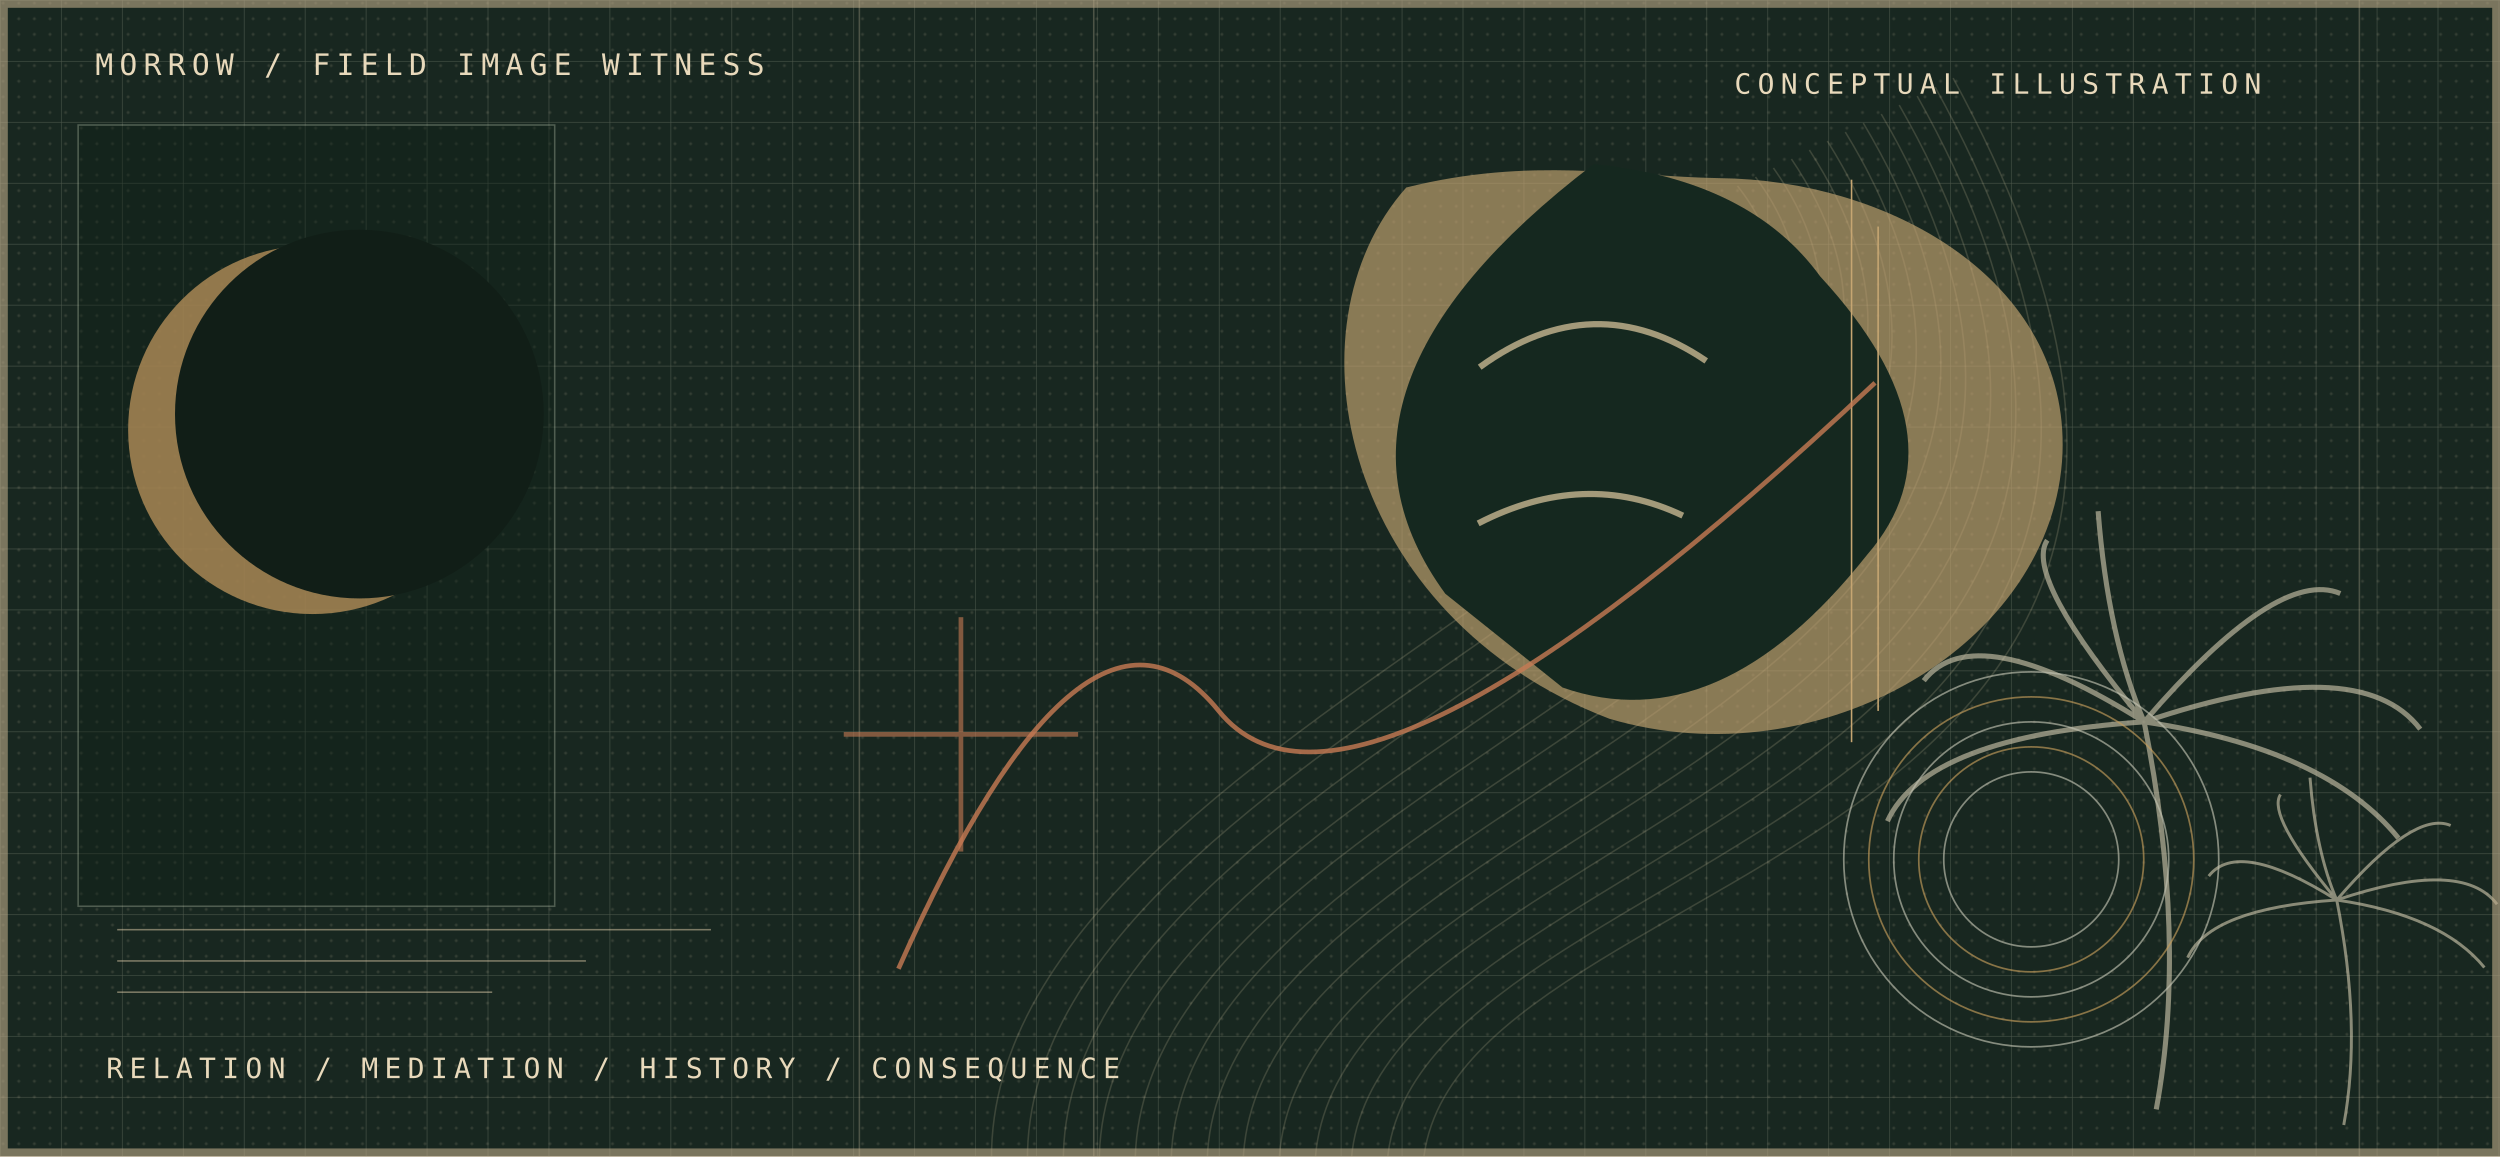
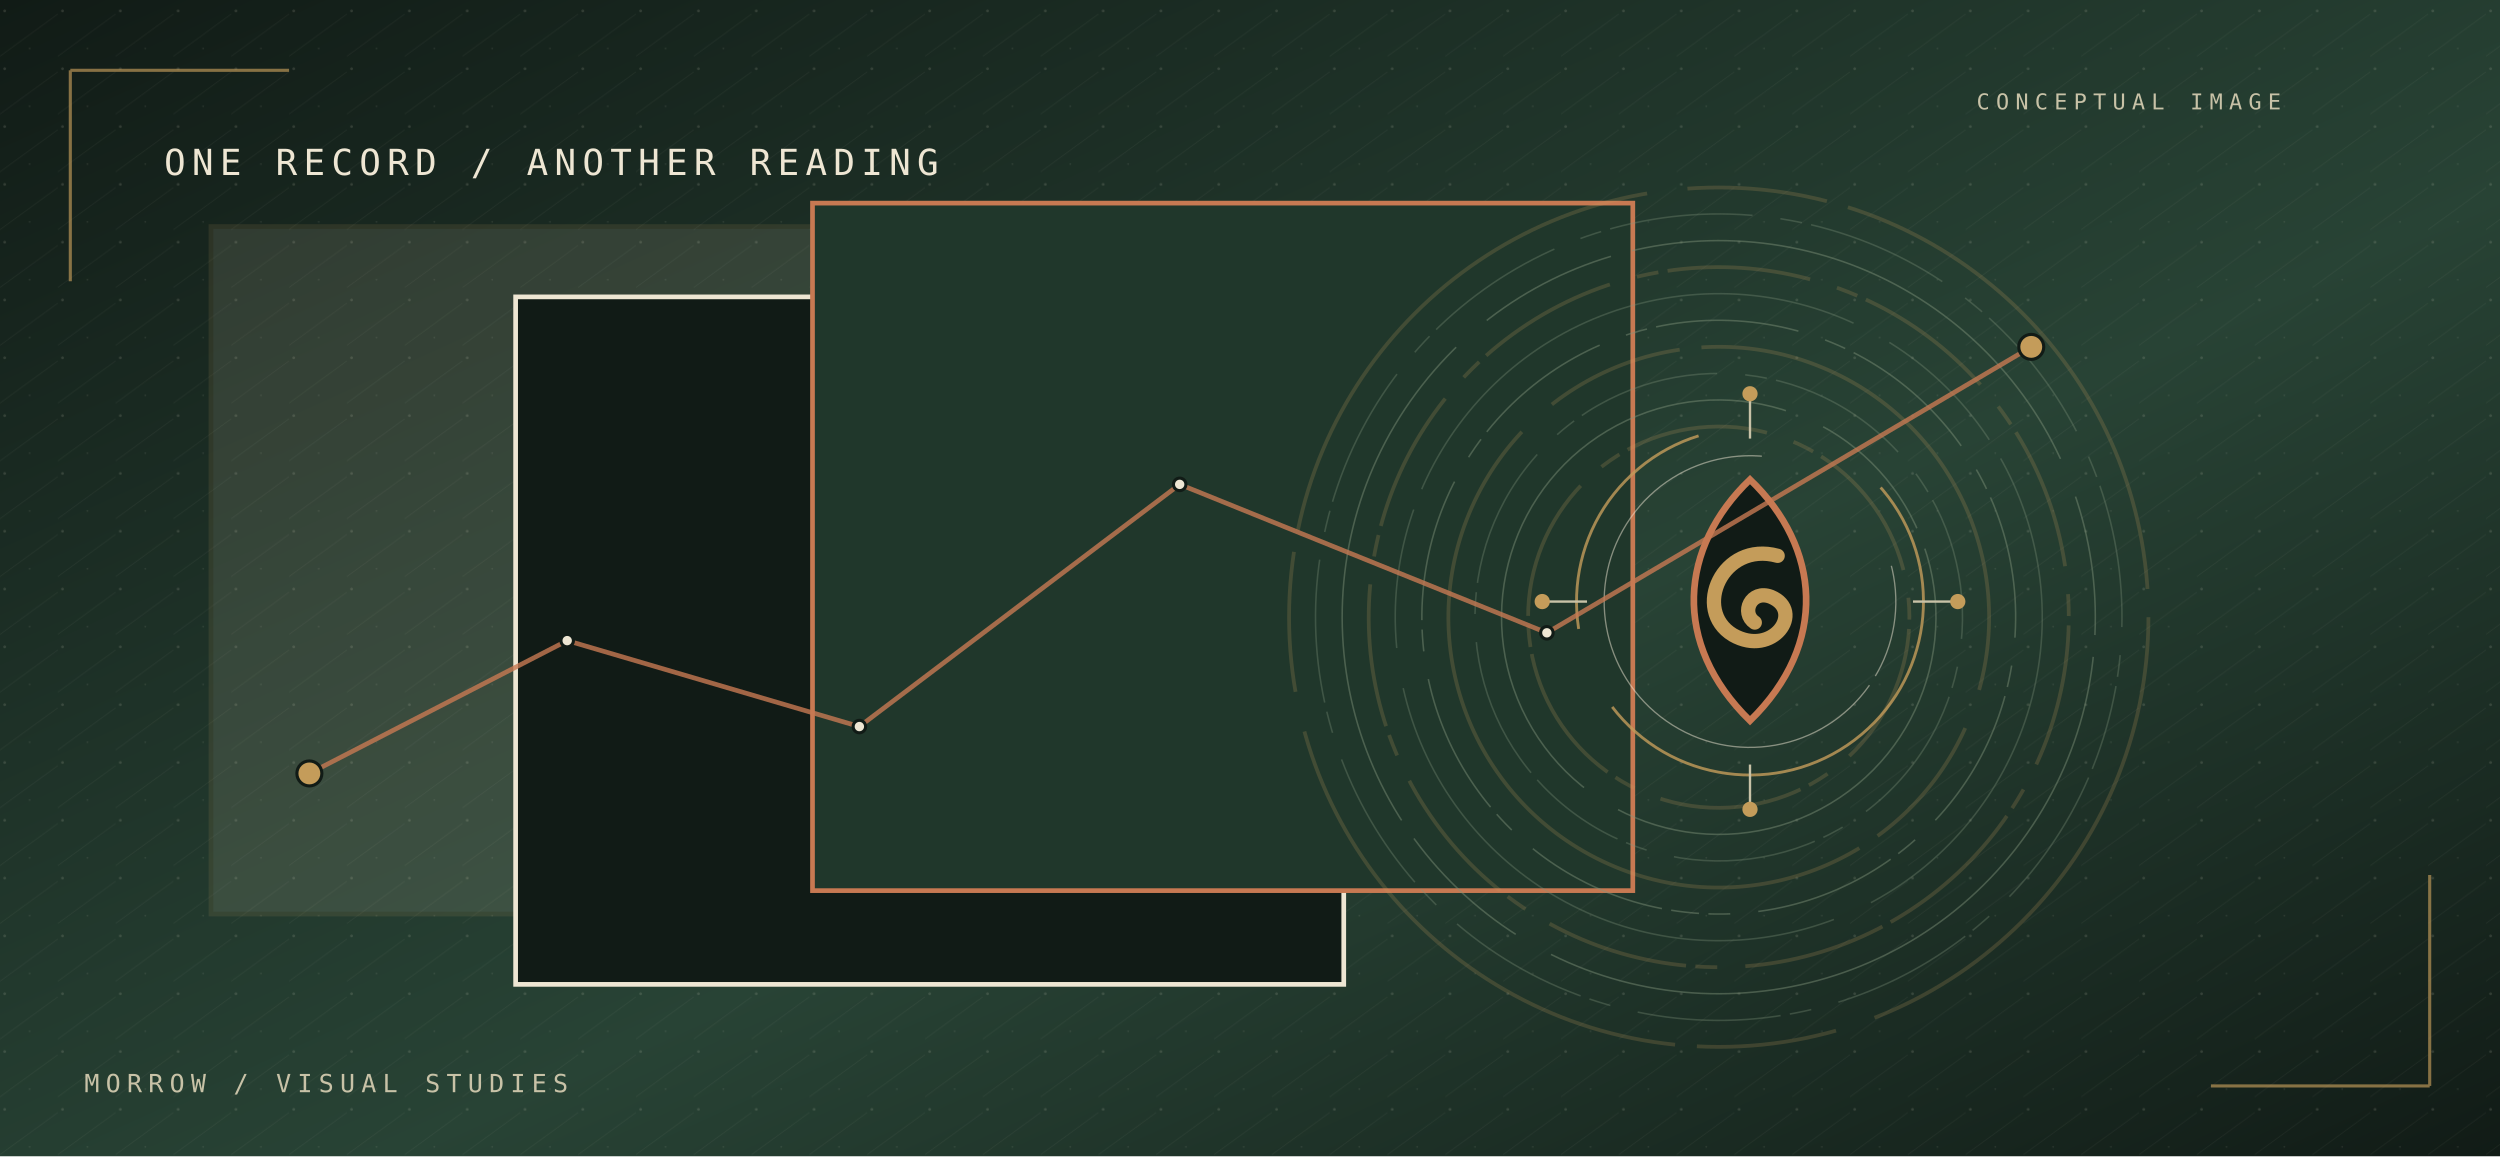
- <svg xmlns="http://www.w3.org/2000/svg" width="1600" height="740" viewBox="0 0 1600 740" role="img" aria-label="testimony / difference conceptual collage">
+ <svg xmlns="http://www.w3.org/2000/svg" width="1600" height="740" viewBox="0 0 1600 740" role="img" aria-labelledby="name note">
  <defs>
-     <pattern id="grid" width="39" height="39" patternUnits="userSpaceOnUse">
-       <path d="M39 0H0V39" fill="none" stroke="#abaf98" stroke-width=".7" opacity=".35" />
+     <linearGradient id="ground" x1="0" y1="0" x2="1" y2="1">
+       <stop stop-color="#111b16" />
+       <stop offset=".58" stop-color="#284335" />
+       <stop offset="1" stop-color="#111b16" />
+     </linearGradient>
+     <linearGradient id="copper" x1="0" y1="0" x2="1" y2="1">
+       <stop stop-color="#e7b87c" />
+       <stop offset=".56" stop-color="#a85438" />
+       <stop offset="1" stop-color="#c5935b" />
+     </linearGradient>
+     <pattern id="grain" patternUnits="userSpaceOnUse" width="37" height="37">
+       <circle cx="3" cy="7" r=".9" fill="#eee6d3" opacity=".22" />
+       <circle cx="19" cy="31" r=".6" fill="#eee6d3" opacity=".15" />
+       <path d="M0 36L37 9" stroke="#eee6d3" stroke-width=".5" opacity=".09" />
    </pattern>
-     <pattern id="dot" width="10" height="10" patternUnits="userSpaceOnUse">
-       <circle cx="2" cy="2" r="1" fill="#e6d4b2" opacity=".12" />
-     </pattern>
+     <filter id="soft" x="-35%" y="-35%" width="170%" height="170%">
+       <feGaussianBlur stdDeviation="23" />
+     </filter>
  </defs>
-   <rect width="1600" height="740" fill="#182720" />
-   <rect width="1600" height="740" fill="url(#grid)" />
-   <rect width="1600" height="740" fill="url(#dot)" />
-   <path d="M550 0V740M700 0V740M1510 0V740" stroke="#eadab7" stroke-width="1" opacity=".25" />
-   <path d="M 920 800 C 820 540,1550 600,1250 50" stroke="#e1d3aa" stroke-width="1" fill="none" opacity=".18" />
-   <path d="M 897 800 C 797 535.4,1527 577,1238.5 55.75" stroke="#e1d3aa" stroke-width="1" fill="none" opacity=".18" />
-   <path d="M 874 800 C 774 530.8,1504 554,1227 61.5" stroke="#e1d3aa" stroke-width="1" fill="none" opacity=".18" />
-   <path d="M 851 800 C 751 526.2,1481 531,1215.5 67.25" stroke="#e1d3aa" stroke-width="1" fill="none" opacity=".18" />
-   <path d="M 828 800 C 728 521.6,1458 508,1204 73" stroke="#e1d3aa" stroke-width="1" fill="none" opacity=".18" />
-   <path d="M 805 800 C 705 517,1435 485,1192.5 78.75" stroke="#e1d3aa" stroke-width="1" fill="none" opacity=".18" />
-   <path d="M 782 800 C 682 512.4,1412 462,1181 84.5" stroke="#e1d3aa" stroke-width="1" fill="none" opacity=".18" />
-   <path d="M 759 800 C 659 507.8,1389 439,1169.5 90.25" stroke="#e1d3aa" stroke-width="1" fill="none" opacity=".18" />
-   <path d="M 736 800 C 636 503.2,1366 416,1158 96" stroke="#e1d3aa" stroke-width="1" fill="none" opacity=".18" />
-   <path d="M 713 800 C 613 498.6,1343 393,1146.5 101.75" stroke="#e1d3aa" stroke-width="1" fill="none" opacity=".18" />
-   <path d="M 690 800 C 590 494,1320 370,1135 107.5" stroke="#e1d3aa" stroke-width="1" fill="none" opacity=".18" />
-   <path d="M 667 800 C 567 489.4,1297 347,1123.5 113.25" stroke="#e1d3aa" stroke-width="1" fill="none" opacity=".18" />
-   <path d="M 644 800 C 544 484.8,1274 324,1112 119" stroke="#e1d3aa" stroke-width="1" fill="none" opacity=".18" />
-   <rect x="50" y="80" width="305" height="500" stroke="#a3af99" fill="#102017" opacity=".4" />
-   <circle cx="200" cy="275" r="118" fill="#ac8955" opacity=".83" />
-   <circle cx="230" cy="265" r="118" fill="#111e17" />
-   <path d="M75 595h380M75 615h300M75 635h240" stroke="#e0cdaa" opacity=".5" />
-   <g>
-     <path d="M900 120C820 210 860 395 1030 460C1165 500 1315 412 1320 290C1324 180 1210 115 1100 114C1040 113 980 100 900 120Z" fill="#c6a672" opacity=".65" />
-     <path d="M1020 105 Q830 250 925 380 Q975 420 1000 440Q1100 475 1195 355Q1260 280 1165 177Q1120 115 1020 105Z" fill="#15281f" />
-     <path d="M947 235Q1020 182 1092 231M946 335Q1014 300 1077 330" stroke="#dfcaa1" stroke-width="4" fill="none" opacity=".7" />
-     <path d="M1185 115v360M1202 145v310" stroke="#c6a672" />
+   <rect width="1600" height="740" fill="url(#ground)" />
+   <rect width="1600" height="740" fill="url(#grain)" opacity=".6" />
+   <path d="M45 45h140M45 45v135 M1555 695h-140M1555 695v-135" fill="none" stroke="#c49c5a" stroke-width="2" opacity=".65" />
+   <rect x="135" y="145" width="525" height="440" fill="#e2d5b9" opacity=".13" stroke="#c49c5a" stroke-width="3" />
+   <rect x="330" y="190" width="530" height="440" fill="#111b16" stroke="#eee6d3" stroke-width="3" />
+   <rect x="520" y="130" width="525" height="440" fill="#20372b" stroke="#c77952" stroke-width="3" />
+   <circle cx="1100" cy="395" r="275" stroke="#c49c5a" fill="none" stroke-width="2.4" opacity="0.21" stroke-dasharray="330 26 90 14" transform="rotate(0 1100 395)" />
+   <circle cx="1100" cy="395" r="258" stroke="#81947b" fill="none" stroke-width="1" opacity="0.33" stroke-dasharray="14 6 92 18" transform="rotate(19 1100 395)" />
+   <circle cx="1100" cy="395" r="241" stroke="#81947b" fill="none" stroke-width="1" opacity="0.45" stroke-dasharray="330 26 90 14" transform="rotate(38 1100 395)" />
+   <circle cx="1100" cy="395" r="224" stroke="#c49c5a" fill="none" stroke-width="2.4" opacity="0.21" stroke-dasharray="14 6 92 18" transform="rotate(57 1100 395)" />
+   <circle cx="1100" cy="395" r="207" stroke="#81947b" fill="none" stroke-width="1" opacity="0.33" stroke-dasharray="330 26 90 14" transform="rotate(76 1100 395)" />
+   <circle cx="1100" cy="395" r="190" stroke="#81947b" fill="none" stroke-width="1" opacity="0.45" stroke-dasharray="14 6 92 18" transform="rotate(95 1100 395)" />
+   <circle cx="1100" cy="395" r="173" stroke="#c49c5a" fill="none" stroke-width="2.4" opacity="0.21" stroke-dasharray="330 26 90 14" transform="rotate(114 1100 395)" />
+   <circle cx="1100" cy="395" r="156" stroke="#81947b" fill="none" stroke-width="1" opacity="0.33" stroke-dasharray="14 6 92 18" transform="rotate(133 1100 395)" />
+   <circle cx="1100" cy="395" r="139" stroke="#81947b" fill="none" stroke-width="1" opacity="0.45" stroke-dasharray="330 26 90 14" transform="rotate(152 1100 395)" />
+   <circle cx="1100" cy="395" r="122" stroke="#c49c5a" fill="none" stroke-width="2.4" opacity="0.21" stroke-dasharray="14 6 92 18" transform="rotate(171 1100 395)" />
+   <g transform="translate(1120 385) scale(0.61)">
+     <circle r="182" stroke="#c49c5a" stroke-width="3" opacity=".8" stroke-dasharray="580 90 260 210" transform="rotate(-40)" fill="none" />
+     <circle r="153" stroke="#eee6d3" stroke-width="1.4" opacity=".5" stroke-dasharray="640 190 120 50" transform="rotate(35)" fill="none" />
+     <path d="M0 -128C-74 -57 -83 44 0 125C83 44 74 -57 0 -128Z" fill="#111b16" stroke="#c77952" stroke-width="7" />
+     <path d="M29 -48C-29 -64 -61 9 -18 35C24 59 58 10 22 -5C1 -13 -10 12 5 22" stroke="#c49c5a" stroke-width="15" fill="none" stroke-linecap="round" />
+     <path d="M0 -218v47M0 171v47M-218 0h47M171 0h47" stroke="#c8c2a7" stroke-width="2.5" />
+     <circle cx="0" cy="-218" r="8" fill="#c49c5a" />
+     <circle cx="0" cy="218" r="8" fill="#c49c5a" />
+     <circle cx="-218" cy="0" r="8" fill="#c49c5a" />
+     <circle cx="218" cy="0" r="8" fill="#c49c5a" />
  </g>
-   <g transform="translate(1380 710) scale(1.55)" stroke="#cfc7ac" stroke-width="2.1" fill="none" opacity=".62">
-     <path d="M0 0 Q13 -70 -5 -160" />
-     <path d="M-5 -160 Q-75 -204 -96 -177 M-5 -160 Q-55 -220 -45 -235 M-5 -160 Q50 -224 76 -213 M-5 -160 Q84 -190 109 -157 M-5 -160 Q-20 -195 -24 -247" />
-     <path d="M-5 -160 Q-95 -154 -111 -119 M-5 -160 Q70 -149 100 -112" />
-   </g>
-   <g transform="translate(1500 720) scale(0.9)" stroke="#cfc7ac" stroke-width="2.1" fill="none" opacity=".62">
-     <path d="M0 0 Q13 -70 -5 -160" />
-     <path d="M-5 -160 Q-75 -204 -96 -177 M-5 -160 Q-55 -220 -45 -235 M-5 -160 Q50 -224 76 -213 M-5 -160 Q84 -190 109 -157 M-5 -160 Q-20 -195 -24 -247" />
-     <path d="M-5 -160 Q-95 -154 -111 -119 M-5 -160 Q70 -149 100 -112" />
-   </g>
-   <circle cx="1300" cy="550" r="120" fill="none" stroke="#c0c1b0" stroke-width="1.1" opacity=".65" />
-   <circle cx="1300" cy="550" r="104" fill="none" stroke="#c49c5a" stroke-width="1.1" opacity=".65" />
-   <circle cx="1300" cy="550" r="88" fill="none" stroke="#c0c1b0" stroke-width="1.1" opacity=".65" />
-   <circle cx="1300" cy="550" r="72" fill="none" stroke="#c49c5a" stroke-width="1.1" opacity=".65" />
-   <circle cx="1300" cy="550" r="56" fill="none" stroke="#c0c1b0" stroke-width="1.1" opacity=".65" />
-   <g fill="none" stroke="#c77a54" stroke-width="3">
-     <path d="M575 620Q695 350 780 455T1200 245" opacity=".8" />
-     <path d="M540 470h150m-75-75v150" opacity=".6" />
-   </g>
-   <g font-family="monospace" letter-spacing="4" fill="#e8d9bb">
-     <text x="61" y="48" font-size="19">MORROW   /   FIELD IMAGE WITNESS</text>
-     <text x="68" y="690" font-size="18">RELATION   /   MEDIATION   /   HISTORY   /   CONSEQUENCE</text>
-     <text x="1110" y="60" font-size="18">CONCEPTUAL ILLUSTRATION</text>
-   </g>
-   <rect x="0" y="0" width="1600" height="740" fill="none" stroke="#bba987" stroke-width="10" opacity=".6" />
+   <path d="M198 495 L363 410 L550 465 L755 310 L990 405 L1300 222" stroke="#c77952" stroke-width="3" opacity=".8" fill="none" stroke-linecap="round" stroke-linejoin="round" />
+   <circle cx="198" cy="495" r="8" fill="#c49c5a" stroke="#111b16" stroke-width="2" />
+   <circle cx="363" cy="410" r="4" fill="#eee6d3" stroke="#111b16" stroke-width="2" />
+   <circle cx="550" cy="465" r="4" fill="#eee6d3" stroke="#111b16" stroke-width="2" />
+   <circle cx="755" cy="310" r="4" fill="#eee6d3" stroke="#111b16" stroke-width="2" />
+   <circle cx="990" cy="405" r="4" fill="#eee6d3" stroke="#111b16" stroke-width="2" />
+   <circle cx="1300" cy="222" r="8" fill="#c49c5a" stroke="#111b16" stroke-width="2" />
+   <text x="105" y="112" fill="#eee6d3" font-size="23" font-family="ui-monospace,monospace" letter-spacing="4">ONE RECORD / ANOTHER READING</text>
+   <text x="54" y="699" fill="#c8c2a7" font-size="16" font-family="ui-monospace,monospace" letter-spacing="4">MORROW  /  VISUAL STUDIES</text>
+   <text x="1265" y="70" fill="#c8c2a7" font-size="14" font-family="ui-monospace,monospace" letter-spacing="4">CONCEPTUAL IMAGE</text>
</svg>
